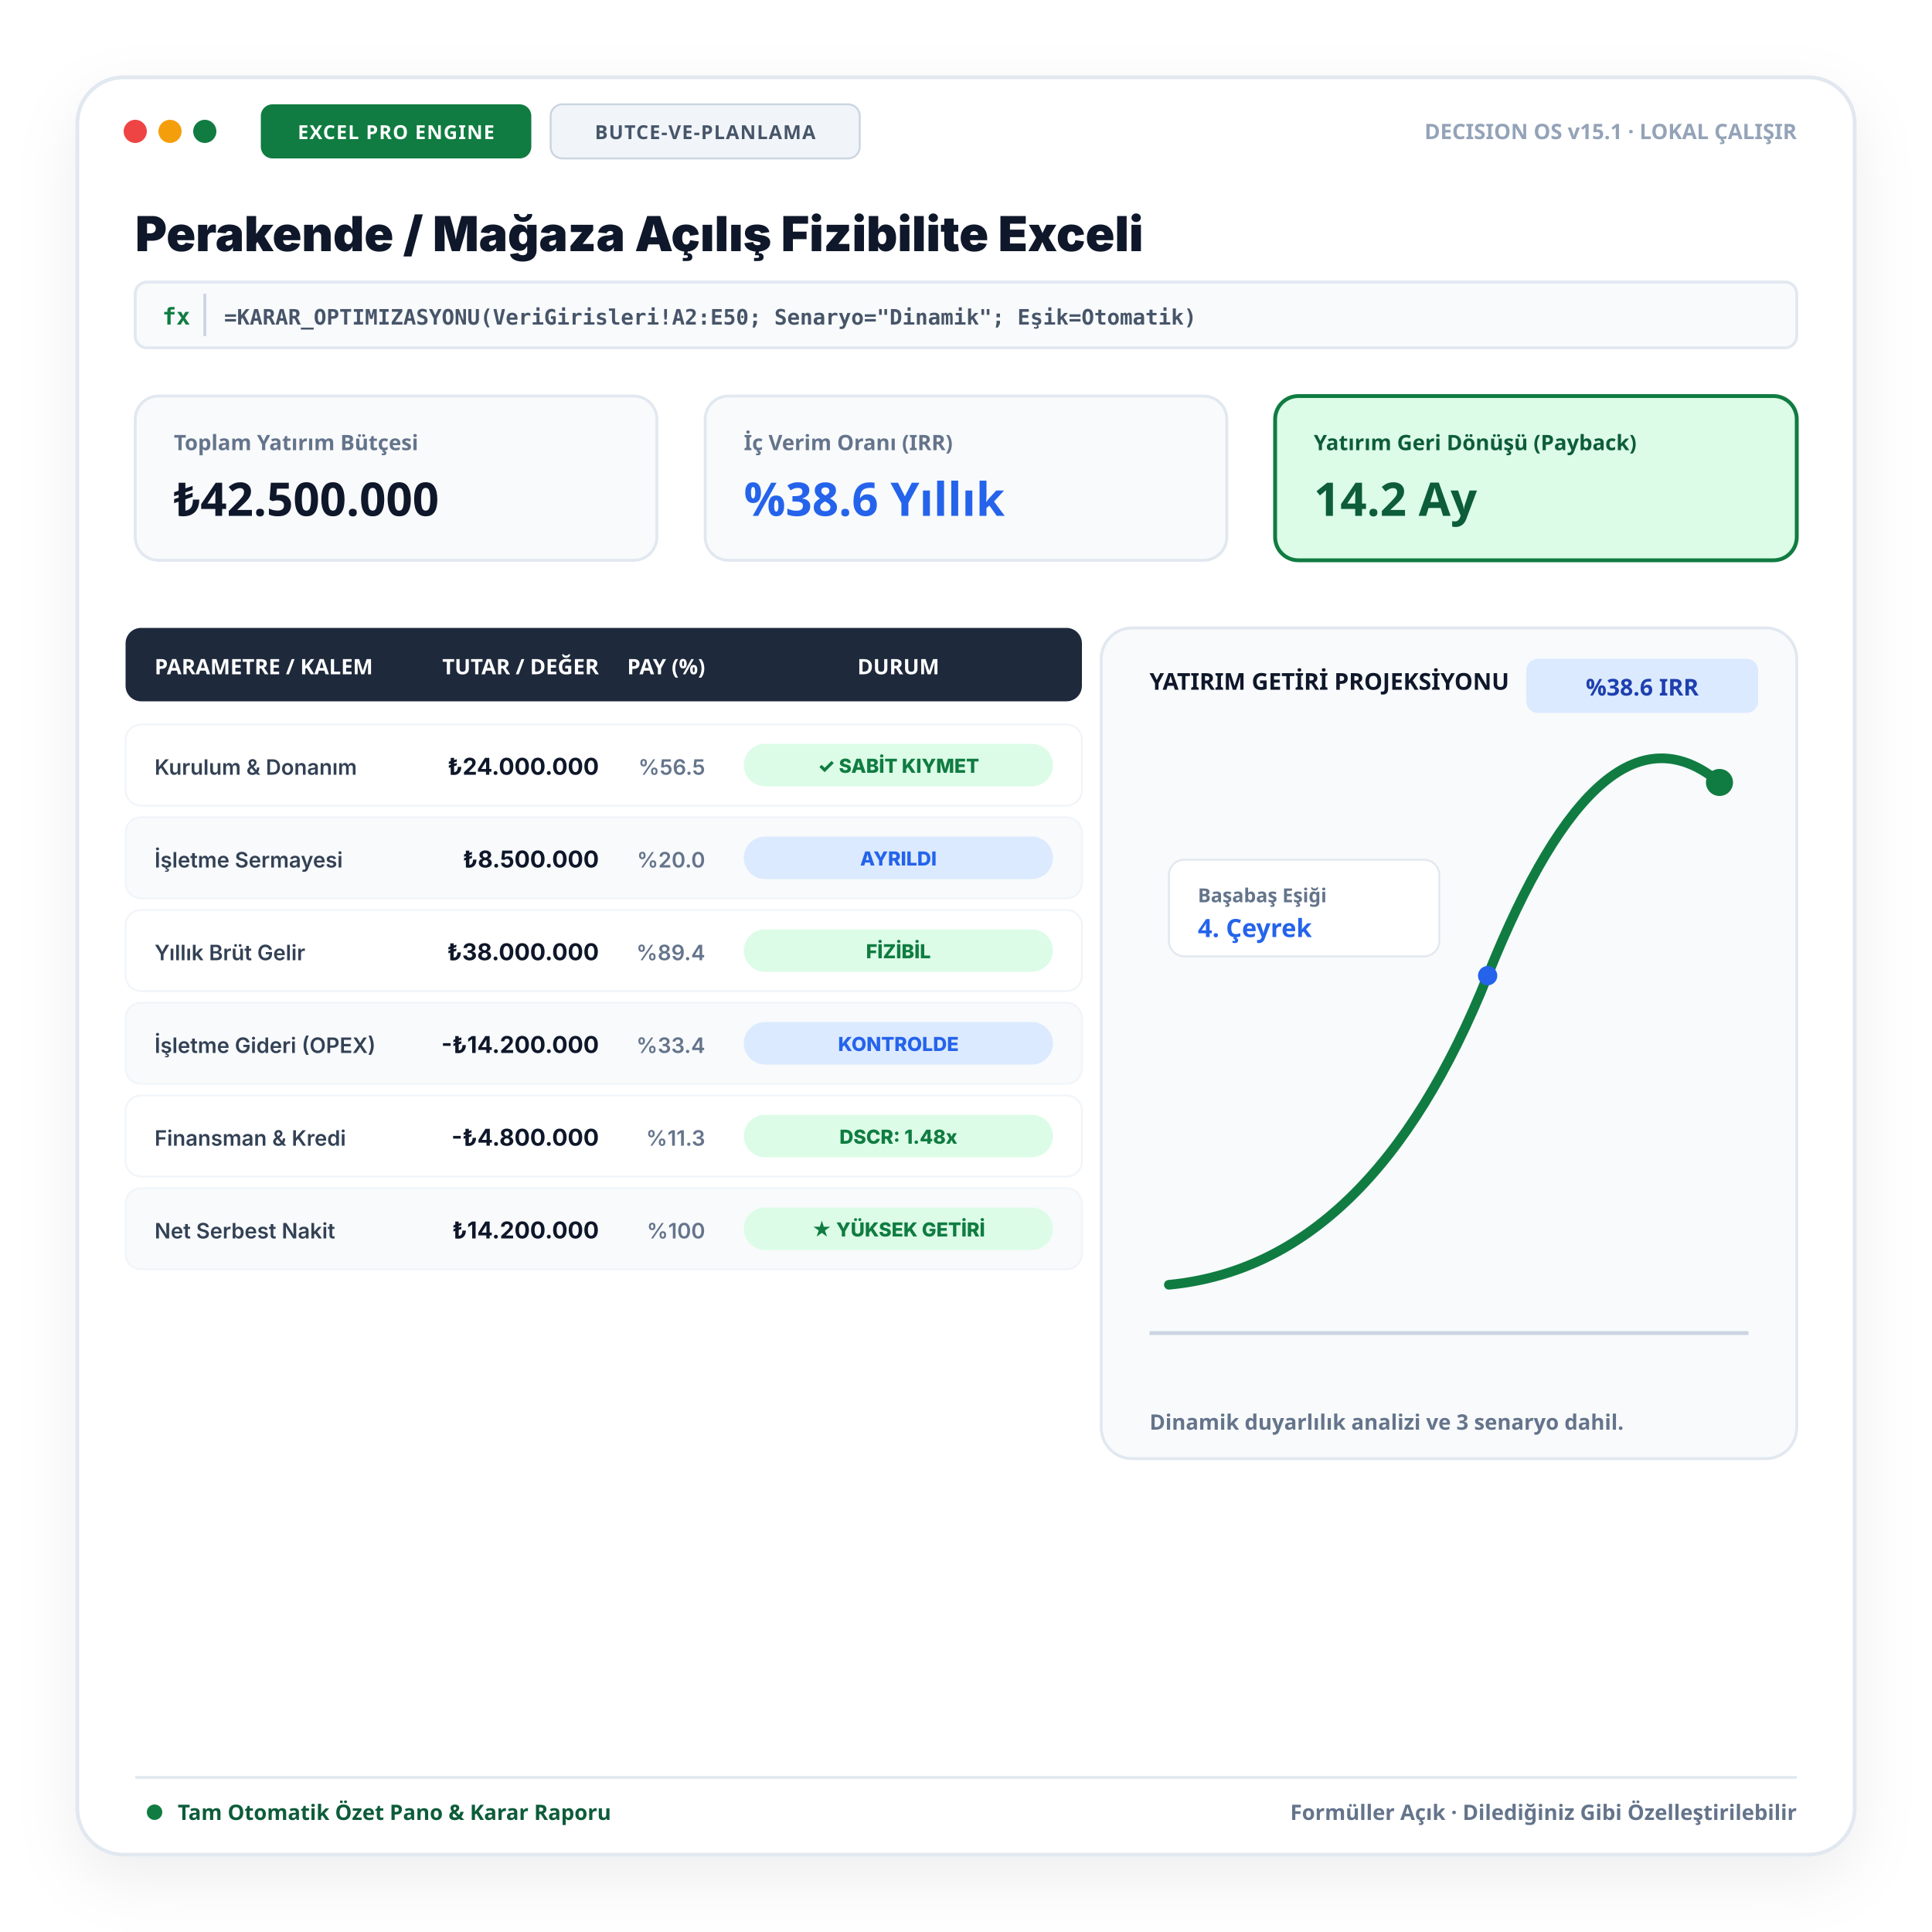
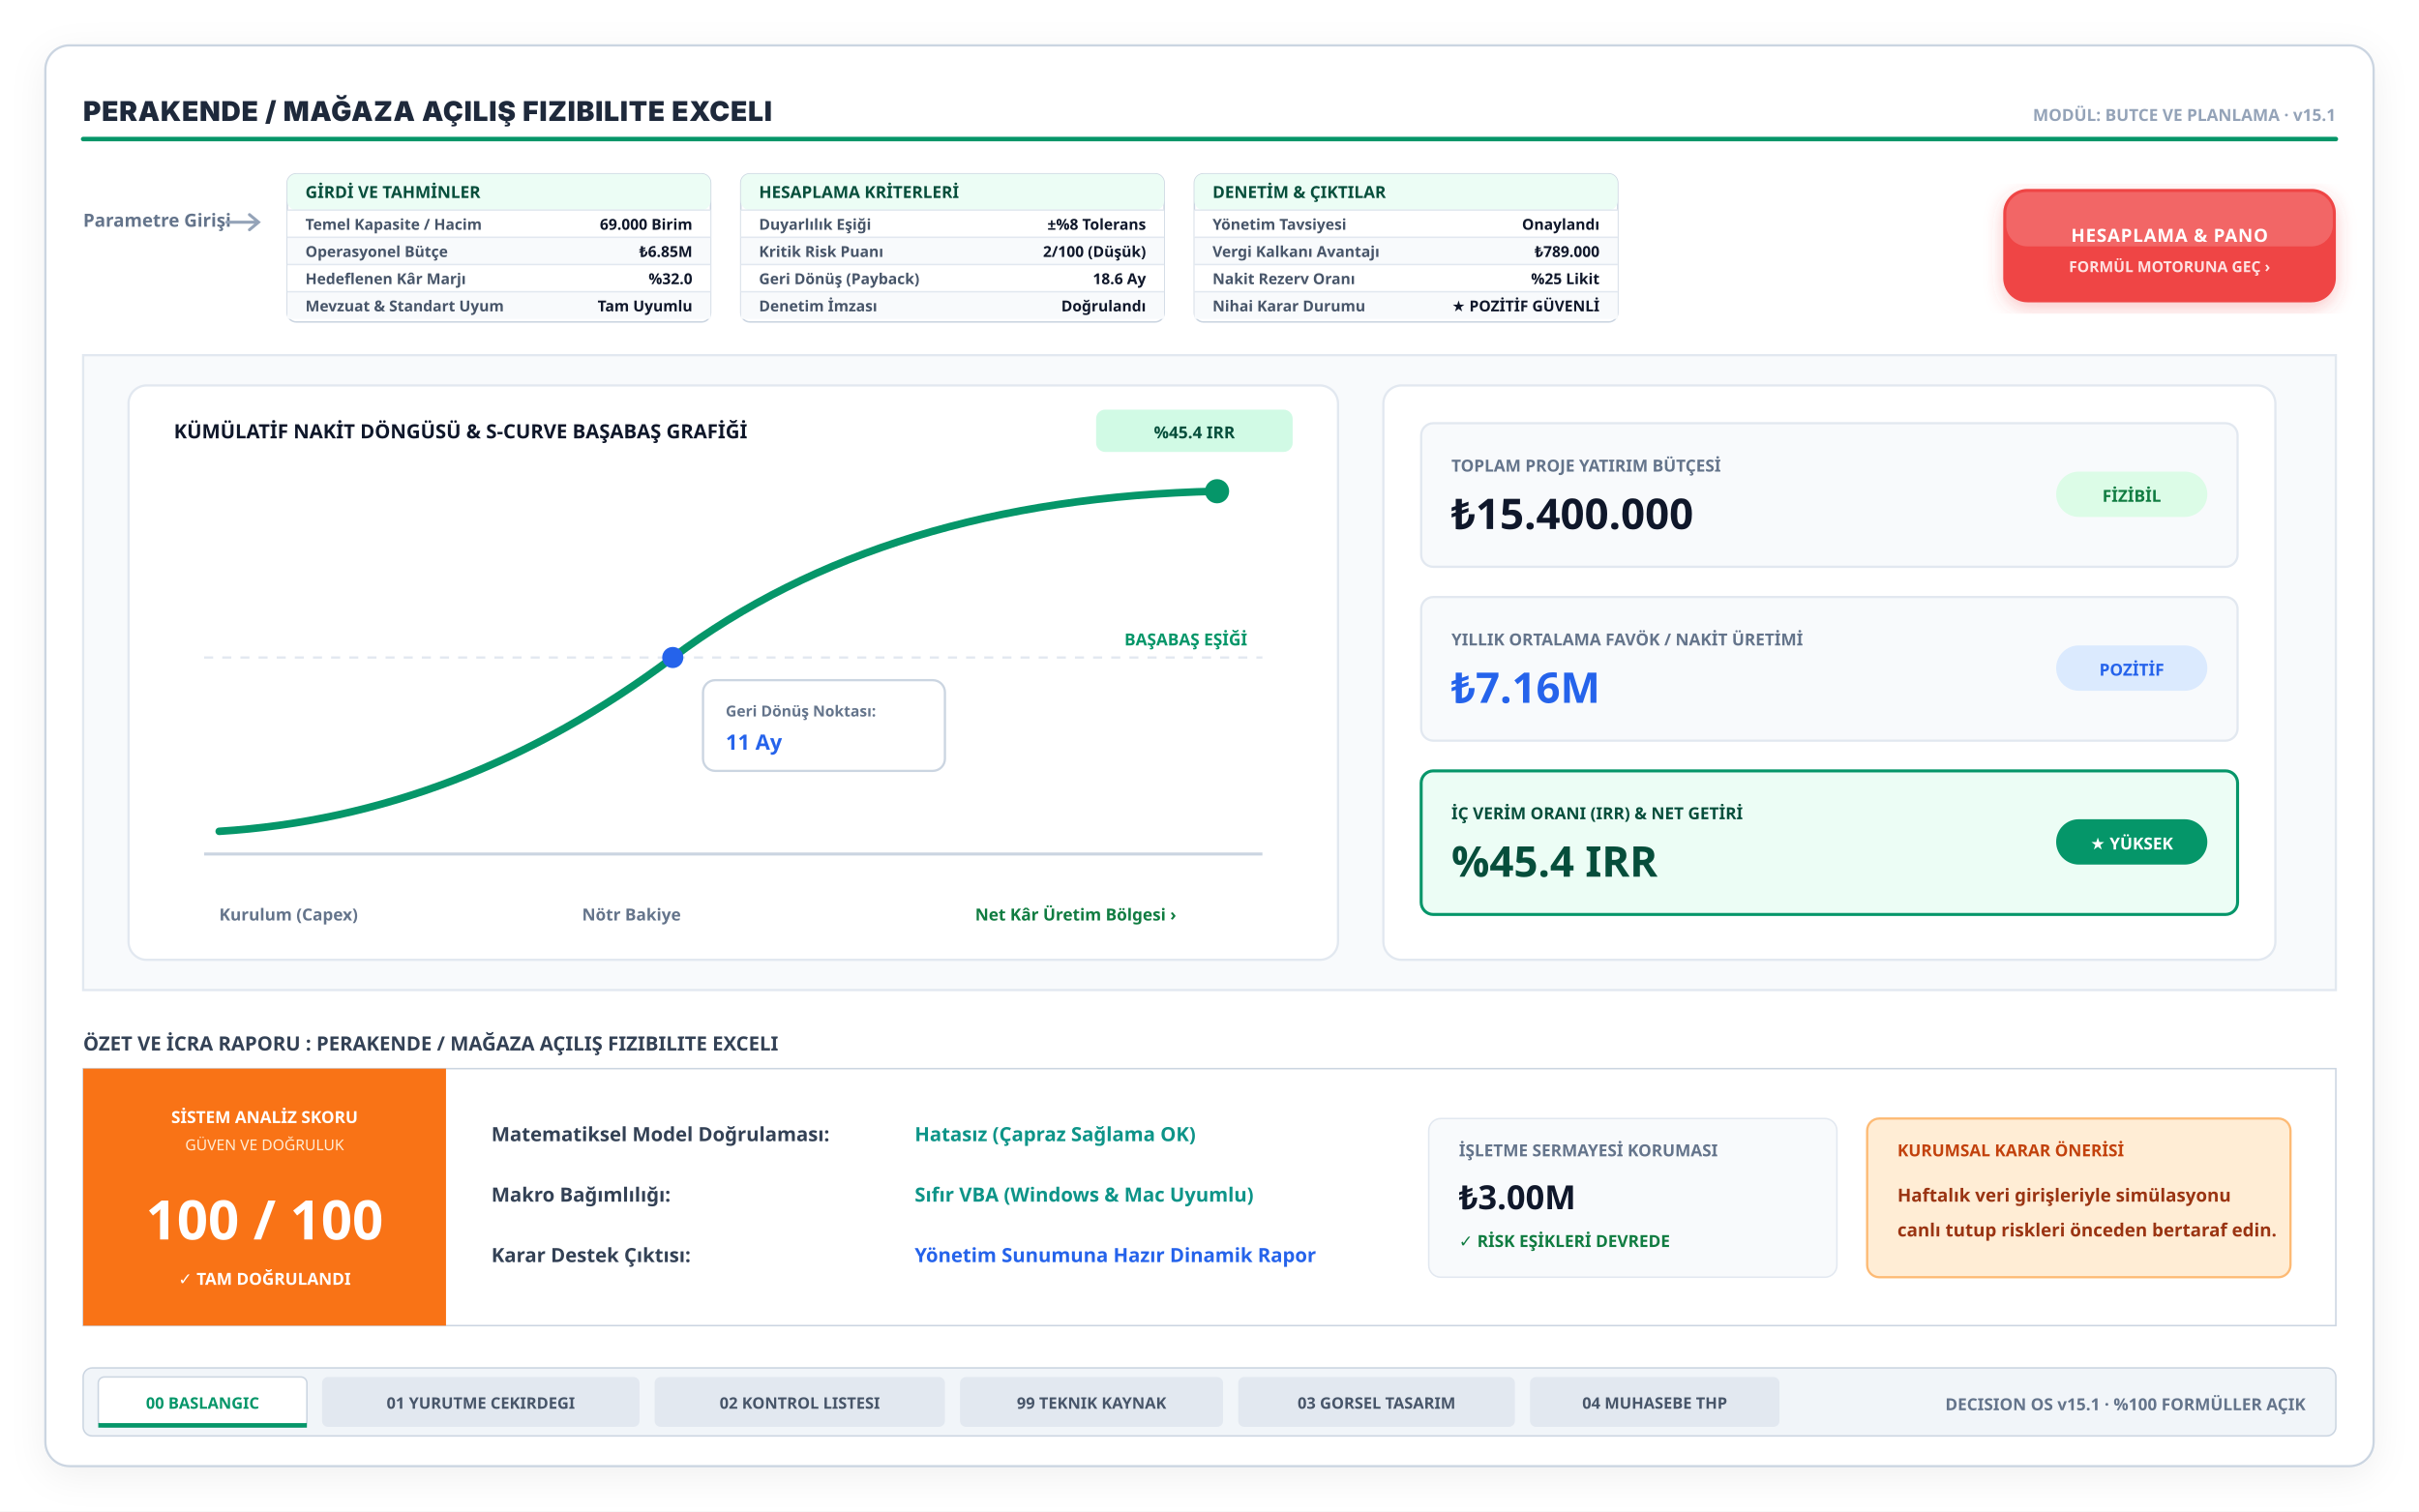
- <svg xmlns="http://www.w3.org/2000/svg" viewBox="0 0 1000 1000" width="100%" height="100%">
+ <svg xmlns="http://www.w3.org/2000/svg" viewBox="0 0 1600 1000" width="100%" height="100%">
  <defs>
-     <filter id="softCard" x="-10%" y="-10%" width="120%" height="120%">
-       <feDropShadow dx="0" dy="12" stdDeviation="16" flood-color="#0f172a" flood-opacity="0.07" />
+     <filter id="cardShadow" x="-5%" y="-5%" width="110%" height="110%">
+       <feDropShadow dx="0" dy="6" stdDeviation="12" flood-color="#0f172a" flood-opacity="0.06" />
+     </filter>
+     <filter id="btnShadow" x="-10%" y="-10%" width="120%" height="120%">
+       <feDropShadow dx="0" dy="4" stdDeviation="6" flood-color="#ef4444" flood-opacity="0.3" />
    </filter>
  </defs>
-   <rect width="1000" height="1000" fill="#ffffff" />
-   <rect x="40" y="40" width="920" height="920" rx="24" fill="#ffffff" stroke="#e2e8f0" stroke-width="2" filter="url(#softCard)" />
-   <g transform="translate(70, 68)">
-     <circle cx="0" cy="0" r="6" fill="#ef4444" />
-     <circle cx="18" cy="0" r="6" fill="#f59e0b" />
-     <circle cx="36" cy="0" r="6" fill="#107c41" />
-     <rect x="65" y="-14" width="140" height="28" rx="6" fill="#107c41" />
-     <text x="135" y="4" font-family="system-ui" font-size="10" font-weight="800" fill="#ffffff" text-anchor="middle" letter-spacing="0.5">EXCEL PRO ENGINE</text>
-     <rect x="215" y="-14" width="160" height="28" rx="6" fill="#f1f5f9" stroke="#cbd5e1" stroke-width="1" />
-     <text x="295" y="4" font-family="system-ui" font-size="10" font-weight="700" fill="#475569" text-anchor="middle" letter-spacing="0.5">BUTCE-VE-PLANLAMA</text>
-     <text x="860" y="4" font-family="system-ui" font-size="11" font-weight="700" fill="#94a3b8" text-anchor="end">DECISION OS v15.1 · LOKAL ÇALIŞIR</text>
+   <rect width="1600" height="1000" fill="#ffffff" />
+   <rect x="30" y="30" width="1540" height="940" rx="16" fill="#ffffff" stroke="#cbd5e1" stroke-width="1.5" filter="url(#cardShadow)" />
+   <g transform="translate(55, 60)">
+     <text x="0" y="20" font-family="system-ui, -apple-system, sans-serif" font-size="18" font-weight="900" fill="#1e293b" letter-spacing="0.5">PERAKENDE / MAĞAZA AÇILIŞ FIZIBILITE EXCELI</text>
+     <text x="1490" y="20" font-family="system-ui" font-size="11" font-weight="700" fill="#94a3b8" text-anchor="end">MODÜL: BUTCE VE PLANLAMA · v15.1</text>
+     <line x1="0" y1="32" x2="1490" y2="32" stroke="#059669" stroke-width="3" stroke-linecap="round" />
  </g>
-   <g transform="translate(70, 130)">
-     <text x="0" y="0" font-family="system-ui, -apple-system, sans-serif" font-size="25" font-weight="900" fill="#0f172a">Perakende / Mağaza Açılış Fizibilite Exceli</text>
-     <rect x="0" y="16" width="860" height="34" rx="6" fill="#f8fafc" stroke="#e2e8f0" stroke-width="1.5" />
-     <text x="14" y="38" font-family="system-ui, monospace" font-size="12" font-weight="800" fill="#107c41">fx</text>
-     <line x1="36" y1="22" x2="36" y2="44" stroke="#cbd5e1" stroke-width="1.5" />
-     <text x="46" y="38" font-family="system-ui, monospace" font-size="11" font-weight="600" fill="#475569">=KARAR_OPTIMIZASYONU(VeriGirisleri!A2:E50; Senaryo="Dinamik"; Eşik=Otomatik)</text>
+   <g transform="translate(55, 115)">
+     <text x="0" y="35" font-family="system-ui, sans-serif" font-size="12" font-weight="700" fill="#64748b">Parametre Girişi</text>
+     <path d="M 95 32 L 115 32 M 110 27 L 116 32 L 110 37" stroke="#94a3b8" stroke-width="2" fill="none" stroke-linecap="round" />
+     <g transform="translate(135, 0)">
+       <rect width="280" height="98" rx="6" fill="#ffffff" stroke="#cbd5e1" stroke-width="1" />
+       <rect width="280" height="24" rx="6" fill="#ecfdf5" />
+       <text x="12" y="16" font-family="system-ui" font-size="11" font-weight="800" fill="#064e3b">GİRDİ VE TAHMİNLER</text>
+       <rect x="0" y="24" width="280" height="18" fill="#ffffff" />
+       <line x1="0" y1="24" x2="280" y2="24" stroke="#e2e8f0" stroke-width="1" />
+       <text x="12" y="37" font-family="system-ui" font-size="10" font-weight="600" fill="#475569">Temel Kapasite / Hacim</text>
+       <text x="268" y="37" font-family="system-ui" font-size="10" font-weight="700" fill="#0f172a" text-anchor="end">69.000 Birim</text>
+       <rect x="0" y="42" width="280" height="18" fill="#f8fafc" />
+       <line x1="0" y1="42" x2="280" y2="42" stroke="#e2e8f0" stroke-width="1" />
+       <text x="12" y="55" font-family="system-ui" font-size="10" font-weight="600" fill="#475569">Operasyonel Bütçe</text>
+       <text x="268" y="55" font-family="system-ui" font-size="10" font-weight="700" fill="#0f172a" text-anchor="end">₺6.85M</text>
+       <rect x="0" y="60" width="280" height="18" fill="#ffffff" />
+       <line x1="0" y1="60" x2="280" y2="60" stroke="#e2e8f0" stroke-width="1" />
+       <text x="12" y="73" font-family="system-ui" font-size="10" font-weight="600" fill="#475569">Hedeflenen Kâr Marjı</text>
+       <text x="268" y="73" font-family="system-ui" font-size="10" font-weight="700" fill="#0f172a" text-anchor="end">%32.0</text>
+       <rect x="0" y="78" width="280" height="18" fill="#f8fafc" />
+       <line x1="0" y1="78" x2="280" y2="78" stroke="#e2e8f0" stroke-width="1" />
+       <text x="12" y="91" font-family="system-ui" font-size="10" font-weight="600" fill="#475569">Mevzuat &amp; Standart Uyum</text>
+       <text x="268" y="91" font-family="system-ui" font-size="10" font-weight="700" fill="#0f172a" text-anchor="end">Tam Uyumlu</text>
+     </g>
+     <g transform="translate(435, 0)">
+       <rect width="280" height="98" rx="6" fill="#ffffff" stroke="#cbd5e1" stroke-width="1" />
+       <rect width="280" height="24" rx="6" fill="#ecfdf5" />
+       <text x="12" y="16" font-family="system-ui" font-size="11" font-weight="800" fill="#064e3b">HESAPLAMA KRİTERLERİ</text>
+       <rect x="0" y="24" width="280" height="18" fill="#ffffff" />
+       <line x1="0" y1="24" x2="280" y2="24" stroke="#e2e8f0" stroke-width="1" />
+       <text x="12" y="37" font-family="system-ui" font-size="10" font-weight="600" fill="#475569">Duyarlılık Eşiği</text>
+       <text x="268" y="37" font-family="system-ui" font-size="10" font-weight="700" fill="#0f172a" text-anchor="end">±%8 Tolerans</text>
+       <rect x="0" y="42" width="280" height="18" fill="#f8fafc" />
+       <line x1="0" y1="42" x2="280" y2="42" stroke="#e2e8f0" stroke-width="1" />
+       <text x="12" y="55" font-family="system-ui" font-size="10" font-weight="600" fill="#475569">Kritik Risk Puanı</text>
+       <text x="268" y="55" font-family="system-ui" font-size="10" font-weight="700" fill="#0f172a" text-anchor="end">2/100 (Düşük)</text>
+       <rect x="0" y="60" width="280" height="18" fill="#ffffff" />
+       <line x1="0" y1="60" x2="280" y2="60" stroke="#e2e8f0" stroke-width="1" />
+       <text x="12" y="73" font-family="system-ui" font-size="10" font-weight="600" fill="#475569">Geri Dönüş (Payback)</text>
+       <text x="268" y="73" font-family="system-ui" font-size="10" font-weight="700" fill="#0f172a" text-anchor="end">18.6 Ay</text>
+       <rect x="0" y="78" width="280" height="18" fill="#f8fafc" />
+       <line x1="0" y1="78" x2="280" y2="78" stroke="#e2e8f0" stroke-width="1" />
+       <text x="12" y="91" font-family="system-ui" font-size="10" font-weight="600" fill="#475569">Denetim İmzası</text>
+       <text x="268" y="91" font-family="system-ui" font-size="10" font-weight="700" fill="#0f172a" text-anchor="end">Doğrulandı</text>
+     </g>
+     <g transform="translate(735, 0)">
+       <rect width="280" height="98" rx="6" fill="#ffffff" stroke="#cbd5e1" stroke-width="1" />
+       <rect width="280" height="24" rx="6" fill="#ecfdf5" />
+       <text x="12" y="16" font-family="system-ui" font-size="11" font-weight="800" fill="#064e3b">DENETİM &amp; ÇIKTILAR</text>
+       <rect x="0" y="24" width="280" height="18" fill="#ffffff" />
+       <line x1="0" y1="24" x2="280" y2="24" stroke="#e2e8f0" stroke-width="1" />
+       <text x="12" y="37" font-family="system-ui" font-size="10" font-weight="600" fill="#475569">Yönetim Tavsiyesi</text>
+       <text x="268" y="37" font-family="system-ui" font-size="10" font-weight="700" fill="#0f172a" text-anchor="end">Onaylandı</text>
+       <rect x="0" y="42" width="280" height="18" fill="#f8fafc" />
+       <line x1="0" y1="42" x2="280" y2="42" stroke="#e2e8f0" stroke-width="1" />
+       <text x="12" y="55" font-family="system-ui" font-size="10" font-weight="600" fill="#475569">Vergi Kalkanı Avantajı</text>
+       <text x="268" y="55" font-family="system-ui" font-size="10" font-weight="700" fill="#0f172a" text-anchor="end">₺789.000</text>
+       <rect x="0" y="60" width="280" height="18" fill="#ffffff" />
+       <line x1="0" y1="60" x2="280" y2="60" stroke="#e2e8f0" stroke-width="1" />
+       <text x="12" y="73" font-family="system-ui" font-size="10" font-weight="600" fill="#475569">Nakit Rezerv Oranı</text>
+       <text x="268" y="73" font-family="system-ui" font-size="10" font-weight="700" fill="#0f172a" text-anchor="end">%25 Likit</text>
+       <rect x="0" y="78" width="280" height="18" fill="#f8fafc" />
+       <line x1="0" y1="78" x2="280" y2="78" stroke="#e2e8f0" stroke-width="1" />
+       <text x="12" y="91" font-family="system-ui" font-size="10" font-weight="600" fill="#475569">Nihai Karar Durumu</text>
+       <text x="268" y="91" font-family="system-ui" font-size="10" font-weight="700" fill="#0f172a" text-anchor="end">★ POZİTİF GÜVENLİ</text>
+     </g>
+     <g transform="translate(1270, 10)" filter="url(#btnShadow)">
+       <rect width="220" height="75" rx="16" fill="#ef4444" />
+       <rect x="2" y="2" width="216" height="36" rx="14" fill="#ffffff" fill-opacity="0.18" />
+       <text x="110" y="35" font-family="system-ui, sans-serif" font-size="12" font-weight="900" fill="#ffffff" text-anchor="middle" letter-spacing="0.5">HESAPLAMA &amp; PANO</text>
+       <text x="110" y="55" font-family="system-ui, sans-serif" font-size="10" font-weight="700" fill="#fee2e2" text-anchor="middle">FORMÜL MOTORUNA GEÇ ›</text>
+     </g>
  </g>
-   <g transform="translate(70, 205)">
-     <rect x="0" y="0" width="270" height="85" rx="12" fill="#f8fafc" stroke="#e2e8f0" stroke-width="1.5" />
-     <text x="20" y="28" font-family="system-ui" font-size="11" font-weight="700" fill="#64748b">Toplam Yatırım Bütçesi</text>
-     <text x="20" y="62" font-family="system-ui" font-size="24" font-weight="900" fill="#0f172a">₺42.500.000</text>
-     <rect x="295" y="0" width="270" height="85" rx="12" fill="#f8fafc" stroke="#e2e8f0" stroke-width="1.5" />
-     <text x="315" y="28" font-family="system-ui" font-size="11" font-weight="700" fill="#64748b">İç Verim Oranı (IRR)</text>
-     <text x="315" y="62" font-family="system-ui" font-size="24" font-weight="900" fill="#2563eb">%38.6 Yıllık</text>
-     <rect x="590" y="0" width="270" height="85" rx="12" fill="#dcfce7" stroke="#107c41" stroke-width="2" />
-     <text x="610" y="28" font-family="system-ui" font-size="11" font-weight="800" fill="#0d5c3a">Yatırım Geri Dönüşü (Payback)</text>
-     <text x="610" y="62" font-family="system-ui" font-size="24" font-weight="900" fill="#0d5c3a">14.2 Ay</text>
+   <g transform="translate(55, 235)">
+     <rect width="1490" height="420" fill="#f8fafc" stroke="#e2e8f0" stroke-width="1.5" />
+     <g transform="translate(30, 20)">
+       <rect width="800" height="380" rx="12" fill="#ffffff" stroke="#e2e8f0" stroke-width="1.5" />
+       <text x="30" y="35" font-family="system-ui" font-size="13" font-weight="800" fill="#0f172a">KÜMÜLATİF NAKİT DÖNGÜSÜ &amp; S-CURVE BAŞABAŞ GRAFİĞİ</text>
+       <rect x="640" y="16" width="130" height="28" rx="6" fill="#d1fae5" />
+       <text x="705" y="35" font-family="system-ui" font-size="11" font-weight="800" fill="#064e3b" text-anchor="middle">%45.4 IRR</text>
+       <line x1="50" y1="310" x2="750" y2="310" stroke="#cbd5e1" stroke-width="2" />
+       <line x1="50" y1="180" x2="750" y2="180" stroke="#e2e8f0" stroke-width="1.5" stroke-dasharray="6 6" />
+       <text x="740" y="172" font-family="system-ui" font-size="11" font-weight="800" fill="#059669" text-anchor="end">BAŞABAŞ EŞİĞİ</text>
+       <path d="M 60 295 Q 220 285 360 180 T 720 70" fill="none" stroke="#059669" stroke-width="5" stroke-linecap="round" />
+       <circle cx="720" cy="70" r="8" fill="#059669" />
+       <circle cx="360" cy="180" r="7" fill="#2563eb" />
+       <g transform="translate(380, 195)">
+         <rect width="160" height="60" rx="8" fill="#ffffff" stroke="#cbd5e1" stroke-width="1.5" />
+         <text x="15" y="24" font-family="system-ui" font-size="10" font-weight="700" fill="#64748b">Geri Dönüş Noktası:</text>
+         <text x="15" y="46" font-family="system-ui" font-size="14" font-weight="900" fill="#2563eb">11 Ay</text>
+       </g>
+       <g transform="translate(60, 340)">
+         <text x="0" y="14" font-family="system-ui" font-size="11" font-weight="700" fill="#64748b">Kurulum (Capex)</text>
+         <text x="240" y="14" font-family="system-ui" font-size="11" font-weight="700" fill="#64748b">Nötr Bakiye</text>
+         <text x="500" y="14" font-family="system-ui" font-size="11" font-weight="800" fill="#107c41">Net Kâr Üretim Bölgesi ›</text>
+       </g>
+     </g>
+     <g transform="translate(860, 20)">
+       <rect width="590" height="380" rx="12" fill="#ffffff" stroke="#e2e8f0" stroke-width="1.5" />
+       <g transform="translate(25, 25)">
+         <rect width="540" height="95" rx="8" fill="#f8fafc" stroke="#e2e8f0" stroke-width="1.5" />
+         <text x="20" y="32" font-family="system-ui" font-size="11" font-weight="700" fill="#64748b">TOPLAM PROJE YATIRIM BÜTÇESİ</text>
+         <text x="20" y="70" font-family="system-ui" font-size="28" font-weight="900" fill="#0f172a">₺15.400.000</text>
+         <rect x="420" y="32" width="100" height="30" rx="15" fill="#dcfce7" />
+         <text x="470" y="52" font-family="system-ui" font-size="11" font-weight="800" fill="#107c41" text-anchor="middle">FİZİBİL</text>
+       </g>
+       <g transform="translate(25, 140)">
+         <rect width="540" height="95" rx="8" fill="#f8fafc" stroke="#e2e8f0" stroke-width="1.5" />
+         <text x="20" y="32" font-family="system-ui" font-size="11" font-weight="700" fill="#64748b">YILLIK ORTALAMA FAVÖK / NAKİT ÜRETİMİ</text>
+         <text x="20" y="70" font-family="system-ui" font-size="28" font-weight="900" fill="#2563eb">₺7.16M</text>
+         <rect x="420" y="32" width="100" height="30" rx="15" fill="#dbeafe" />
+         <text x="470" y="52" font-family="system-ui" font-size="11" font-weight="800" fill="#2563eb" text-anchor="middle">POZİTİF</text>
+       </g>
+       <g transform="translate(25, 255)">
+         <rect width="540" height="95" rx="8" fill="#ecfdf5" stroke="#059669" stroke-width="2" />
+         <text x="20" y="32" font-family="system-ui" font-size="11" font-weight="800" fill="#064e3b">İÇ VERİM ORANI (IRR) &amp; NET GETİRİ</text>
+         <text x="20" y="70" font-family="system-ui" font-size="28" font-weight="900" fill="#064e3b">%45.4 IRR</text>
+         <rect x="420" y="32" width="100" height="30" rx="15" fill="#059669" />
+         <text x="470" y="52" font-family="system-ui" font-size="11" font-weight="900" fill="#ffffff" text-anchor="middle">★ YÜKSEK</text>
+       </g>
+     </g>
  </g>
-   <rect x="65" y="325" width="495" height="38" rx="8" fill="#1e293b" />
-   <text x="80" y="349" font-family="system-ui" font-size="11" font-weight="800" fill="#ffffff">PARAMETRE / KALEM</text>
-   <text x="310" y="349" font-family="system-ui" font-size="11" font-weight="800" fill="#ffffff" text-anchor="end">TUTAR / DEĞER</text>
-   <text x="365" y="349" font-family="system-ui" font-size="11" font-weight="800" fill="#ffffff" text-anchor="end">PAY (%)</text>
-   <text x="465" y="349" font-family="system-ui" font-size="11" font-weight="800" fill="#ffffff" text-anchor="middle">DURUM</text>
-   <rect x="65" y="375" width="495" height="42" rx="8" fill="#ffffff" stroke="#f1f5f9" stroke-width="1" />
-   <text x="80" y="401" font-family="system-ui, -apple-system, sans-serif" font-size="11" font-weight="600" fill="#334155">Kurulum &amp; Donanım</text>
-   <text x="310" y="401" font-family="system-ui, -apple-system, sans-serif" font-size="12" font-weight="700" fill="#0f172a" text-anchor="end">₺24.000.000</text>
-   <text x="365" y="401" font-family="system-ui, -apple-system, sans-serif" font-size="11" font-weight="600" fill="#64748b" text-anchor="end">%56.5</text>
-   <rect x="385" y="385" width="160" height="22" rx="11" fill="#dcfce7" />
-   <text x="465" y="400" font-family="system-ui, -apple-system, sans-serif" font-size="10" font-weight="800" fill="#107c41" text-anchor="middle">✓ SABİT KIYMET</text>
-   <rect x="65" y="423" width="495" height="42" rx="8" fill="#f8fafc" stroke="#f1f5f9" stroke-width="1" />
-   <text x="80" y="449" font-family="system-ui, -apple-system, sans-serif" font-size="11" font-weight="600" fill="#334155">İşletme Sermayesi</text>
-   <text x="310" y="449" font-family="system-ui, -apple-system, sans-serif" font-size="12" font-weight="700" fill="#0f172a" text-anchor="end">₺8.500.000</text>
-   <text x="365" y="449" font-family="system-ui, -apple-system, sans-serif" font-size="11" font-weight="600" fill="#64748b" text-anchor="end">%20.0</text>
-   <rect x="385" y="433" width="160" height="22" rx="11" fill="#dbeafe" />
-   <text x="465" y="448" font-family="system-ui, -apple-system, sans-serif" font-size="10" font-weight="800" fill="#2563eb" text-anchor="middle">AYRILDI</text>
-   <rect x="65" y="471" width="495" height="42" rx="8" fill="#ffffff" stroke="#f1f5f9" stroke-width="1" />
-   <text x="80" y="497" font-family="system-ui, -apple-system, sans-serif" font-size="11" font-weight="600" fill="#334155">Yıllık Brüt Gelir</text>
-   <text x="310" y="497" font-family="system-ui, -apple-system, sans-serif" font-size="12" font-weight="700" fill="#0f172a" text-anchor="end">₺38.000.000</text>
-   <text x="365" y="497" font-family="system-ui, -apple-system, sans-serif" font-size="11" font-weight="600" fill="#64748b" text-anchor="end">%89.4</text>
-   <rect x="385" y="481" width="160" height="22" rx="11" fill="#dcfce7" />
-   <text x="465" y="496" font-family="system-ui, -apple-system, sans-serif" font-size="10" font-weight="800" fill="#107c41" text-anchor="middle">FİZİBİL</text>
-   <rect x="65" y="519" width="495" height="42" rx="8" fill="#f8fafc" stroke="#f1f5f9" stroke-width="1" />
-   <text x="80" y="545" font-family="system-ui, -apple-system, sans-serif" font-size="11" font-weight="600" fill="#334155">İşletme Gideri (OPEX)</text>
-   <text x="310" y="545" font-family="system-ui, -apple-system, sans-serif" font-size="12" font-weight="700" fill="#0f172a" text-anchor="end">-₺14.200.000</text>
-   <text x="365" y="545" font-family="system-ui, -apple-system, sans-serif" font-size="11" font-weight="600" fill="#64748b" text-anchor="end">%33.4</text>
-   <rect x="385" y="529" width="160" height="22" rx="11" fill="#dbeafe" />
-   <text x="465" y="544" font-family="system-ui, -apple-system, sans-serif" font-size="10" font-weight="800" fill="#2563eb" text-anchor="middle">KONTROLDE</text>
-   <rect x="65" y="567" width="495" height="42" rx="8" fill="#ffffff" stroke="#f1f5f9" stroke-width="1" />
-   <text x="80" y="593" font-family="system-ui, -apple-system, sans-serif" font-size="11" font-weight="600" fill="#334155">Finansman &amp; Kredi</text>
-   <text x="310" y="593" font-family="system-ui, -apple-system, sans-serif" font-size="12" font-weight="700" fill="#0f172a" text-anchor="end">-₺4.800.000</text>
-   <text x="365" y="593" font-family="system-ui, -apple-system, sans-serif" font-size="11" font-weight="600" fill="#64748b" text-anchor="end">%11.3</text>
-   <rect x="385" y="577" width="160" height="22" rx="11" fill="#dcfce7" />
-   <text x="465" y="592" font-family="system-ui, -apple-system, sans-serif" font-size="10" font-weight="800" fill="#107c41" text-anchor="middle">DSCR: 1.48x</text>
-   <rect x="65" y="615" width="495" height="42" rx="8" fill="#f8fafc" stroke="#f1f5f9" stroke-width="1" />
-   <text x="80" y="641" font-family="system-ui, -apple-system, sans-serif" font-size="11" font-weight="600" fill="#334155">Net Serbest Nakit</text>
-   <text x="310" y="641" font-family="system-ui, -apple-system, sans-serif" font-size="12" font-weight="700" fill="#0f172a" text-anchor="end">₺14.200.000</text>
-   <text x="365" y="641" font-family="system-ui, -apple-system, sans-serif" font-size="11" font-weight="600" fill="#64748b" text-anchor="end">%100</text>
-   <rect x="385" y="625" width="160" height="22" rx="11" fill="#dcfce7" />
-   <text x="465" y="640" font-family="system-ui, -apple-system, sans-serif" font-size="10" font-weight="800" fill="#107c41" text-anchor="middle">★ YÜKSEK GETİRİ</text>
-   <g transform="translate(570, 325)">
-     <rect width="360" height="430" rx="16" fill="#f8fafc" stroke="#e2e8f0" stroke-width="1.5" />
-     <text x="25" y="32" font-family="system-ui" font-size="12" font-weight="800" fill="#0f172a">YATIRIM GETİRİ PROJEKSİYONU</text>
-     <rect x="220" y="16" width="120" height="28" rx="6" fill="#dbeafe" />
-     <text x="280" y="35" font-family="system-ui" font-size="12" font-weight="900" fill="#1e40af" text-anchor="middle">%38.6 IRR</text>
-     <line x1="25" y1="365" x2="335" y2="365" stroke="#cbd5e1" stroke-width="2" />
-     <path d="M 35 340 Q 140 330 200 180 T 320 80" fill="none" stroke="#107c41" stroke-width="5" stroke-linecap="round" />
-     <circle cx="320" cy="80" r="7" fill="#107c41" />
-     <circle cx="200" cy="180" r="5" fill="#2563eb" />
-     <g transform="translate(35, 120)">
-       <rect width="140" height="50" rx="8" fill="#ffffff" stroke="#e2e8f0" stroke-width="1" />
-       <text x="15" y="22" font-family="system-ui" font-size="10" font-weight="700" fill="#64748b">Başabaş Eşiği</text>
-       <text x="15" y="40" font-family="system-ui" font-size="13" font-weight="900" fill="#2563eb">4. Çeyrek</text>
+   <g transform="translate(55, 675)">
+     <text x="0" y="20" font-family="system-ui" font-size="13" font-weight="800" fill="#334155">ÖZET VE İCRA RAPORU : PERAKENDE / MAĞAZA AÇILIŞ FIZIBILITE EXCELI</text>
+     <rect x="0" y="32" width="1490" height="170" fill="#ffffff" stroke="#cbd5e1" stroke-width="1" />
+     <rect x="0" y="32" width="240" height="170" fill="#f97316" />
+     <text x="120" y="68" font-family="system-ui" font-size="11" font-weight="800" fill="#ffffff" text-anchor="middle">SİSTEM ANALİZ SKORU</text>
+     <text x="120" y="86" font-family="system-ui" font-size="10" fill="#ffedd5" text-anchor="middle">GÜVEN VE DOĞRULUK</text>
+     <text x="120" y="145" font-family="system-ui" font-size="36" font-weight="900" fill="#ffffff" text-anchor="middle">100 / 100</text>
+     <text x="120" y="175" font-family="system-ui" font-size="11" font-weight="700" fill="#ffffff" text-anchor="middle">✓ TAM DOĞRULANDI</text>
+     <g transform="translate(270, 55)">
+       <text x="0" y="25" font-family="system-ui" font-size="13" font-weight="700" fill="#334155">Matematiksel Model Doğrulaması:</text>
+       <text x="280" y="25" font-family="system-ui" font-size="13" font-weight="800" fill="#0d9488">Hatasız (Çapraz Sağlama OK)</text>
+       <text x="0" y="65" font-family="system-ui" font-size="13" font-weight="700" fill="#334155">Makro Bağımlılığı:</text>
+       <text x="280" y="65" font-family="system-ui" font-size="13" font-weight="800" fill="#0d9488">Sıfır VBA (Windows &amp; Mac Uyumlu)</text>
+       <text x="0" y="105" font-family="system-ui" font-size="13" font-weight="700" fill="#334155">Karar Destek Çıktısı:</text>
+       <text x="280" y="105" font-family="system-ui" font-size="13" font-weight="800" fill="#2563eb">Yönetim Sunumuna Hazır Dinamik Rapor</text>
+       <rect x="620" y="10" width="270" height="105" rx="8" fill="#f8fafc" stroke="#e2e8f0" stroke-width="1" />
+       <text x="640" y="35" font-family="system-ui" font-size="11" font-weight="700" fill="#64748b">İŞLETME SERMAYESİ KORUMASI</text>
+       <text x="640" y="70" font-family="system-ui" font-size="22" font-weight="900" fill="#0f172a">₺3.00M</text>
+       <text x="640" y="95" font-family="system-ui" font-size="11" font-weight="800" fill="#107c41">✓ RİSK EŞİKLERİ DEVREDE</text>
+       <rect x="910" y="10" width="280" height="105" rx="8" fill="#ffedd5" stroke="#fdba74" stroke-width="1.5" />
+       <text x="930" y="35" font-family="system-ui" font-size="11" font-weight="800" fill="#c2410c">KURUMSAL KARAR ÖNERİSİ</text>
+       <text x="930" y="65" font-family="system-ui" font-size="12" font-weight="800" fill="#9a3412">Haftalık veri girişleriyle simülasyonu</text>
+       <text x="930" y="88" font-family="system-ui" font-size="12" font-weight="800" fill="#9a3412">canlı tutup riskleri önceden bertaraf edin.</text>
    </g>
-     <text x="25" y="415" font-family="system-ui" font-size="11" font-weight="600" fill="#64748b">Dinamik duyarlılık analizi ve 3 senaryo dahil.</text>
  </g>
-   <g transform="translate(70, 920)">
-     <line x1="0" y1="0" x2="860" y2="0" stroke="#e2e8f0" stroke-width="1.5" />
-     <circle cx="10" cy="18" r="4" fill="#107c41" />
-     <text x="22" y="22" font-family="system-ui" font-size="11" font-weight="700" fill="#0d5c3a">Tam Otomatik Özet Pano &amp; Karar Raporu</text>
-     <text x="860" y="22" font-family="system-ui" font-size="11" font-weight="600" fill="#64748b" text-anchor="end">Formüller Açık · Dilediğiniz Gibi Özelleştirilebilir</text>
+   <g transform="translate(55, 905)">
+     <rect width="1490" height="45" rx="6" fill="#f1f5f9" stroke="#cbd5e1" stroke-width="1" />
+     <rect x="10" y="6" width="138" height="33" rx="4" fill="#ffffff" stroke="#cbd5e1" stroke-width="1" />
+     <line x1="10" y1="38" x2="148" y2="38" stroke="#059669" stroke-width="3" />
+     <text x="79" y="27" font-family="system-ui" font-size="10.5" font-weight="800" fill="#059669" text-anchor="middle">00 BASLANGIC</text>
+     <rect x="158" y="6" width="210" height="33" rx="4" fill="#e2e8f0" />
+     <text x="263" y="27" font-family="system-ui" font-size="10.5" font-weight="700" fill="#475569" text-anchor="middle">01 YURUTME CEKIRDEGI</text>
+     <rect x="378" y="6" width="192" height="33" rx="4" fill="#e2e8f0" />
+     <text x="474" y="27" font-family="system-ui" font-size="10.5" font-weight="700" fill="#475569" text-anchor="middle">02 KONTROL LISTESI</text>
+     <rect x="580" y="6" width="174" height="33" rx="4" fill="#e2e8f0" />
+     <text x="667" y="27" font-family="system-ui" font-size="10.5" font-weight="700" fill="#475569" text-anchor="middle">99 TEKNIK KAYNAK</text>
+     <rect x="764" y="6" width="183" height="33" rx="4" fill="#e2e8f0" />
+     <text x="855.5" y="27" font-family="system-ui" font-size="10.5" font-weight="700" fill="#475569" text-anchor="middle">03 GORSEL TASARIM</text>
+     <rect x="957" y="6" width="165" height="33" rx="4" fill="#e2e8f0" />
+     <text x="1039.5" y="27" font-family="system-ui" font-size="10.5" font-weight="700" fill="#475569" text-anchor="middle">04 MUHASEBE THP</text>
+     <text x="1470" y="28" font-family="system-ui" font-size="11" font-weight="800" fill="#64748b" text-anchor="end">DECISION OS v15.1 · %100 FORMÜLLER AÇIK</text>
  </g>
</svg>
